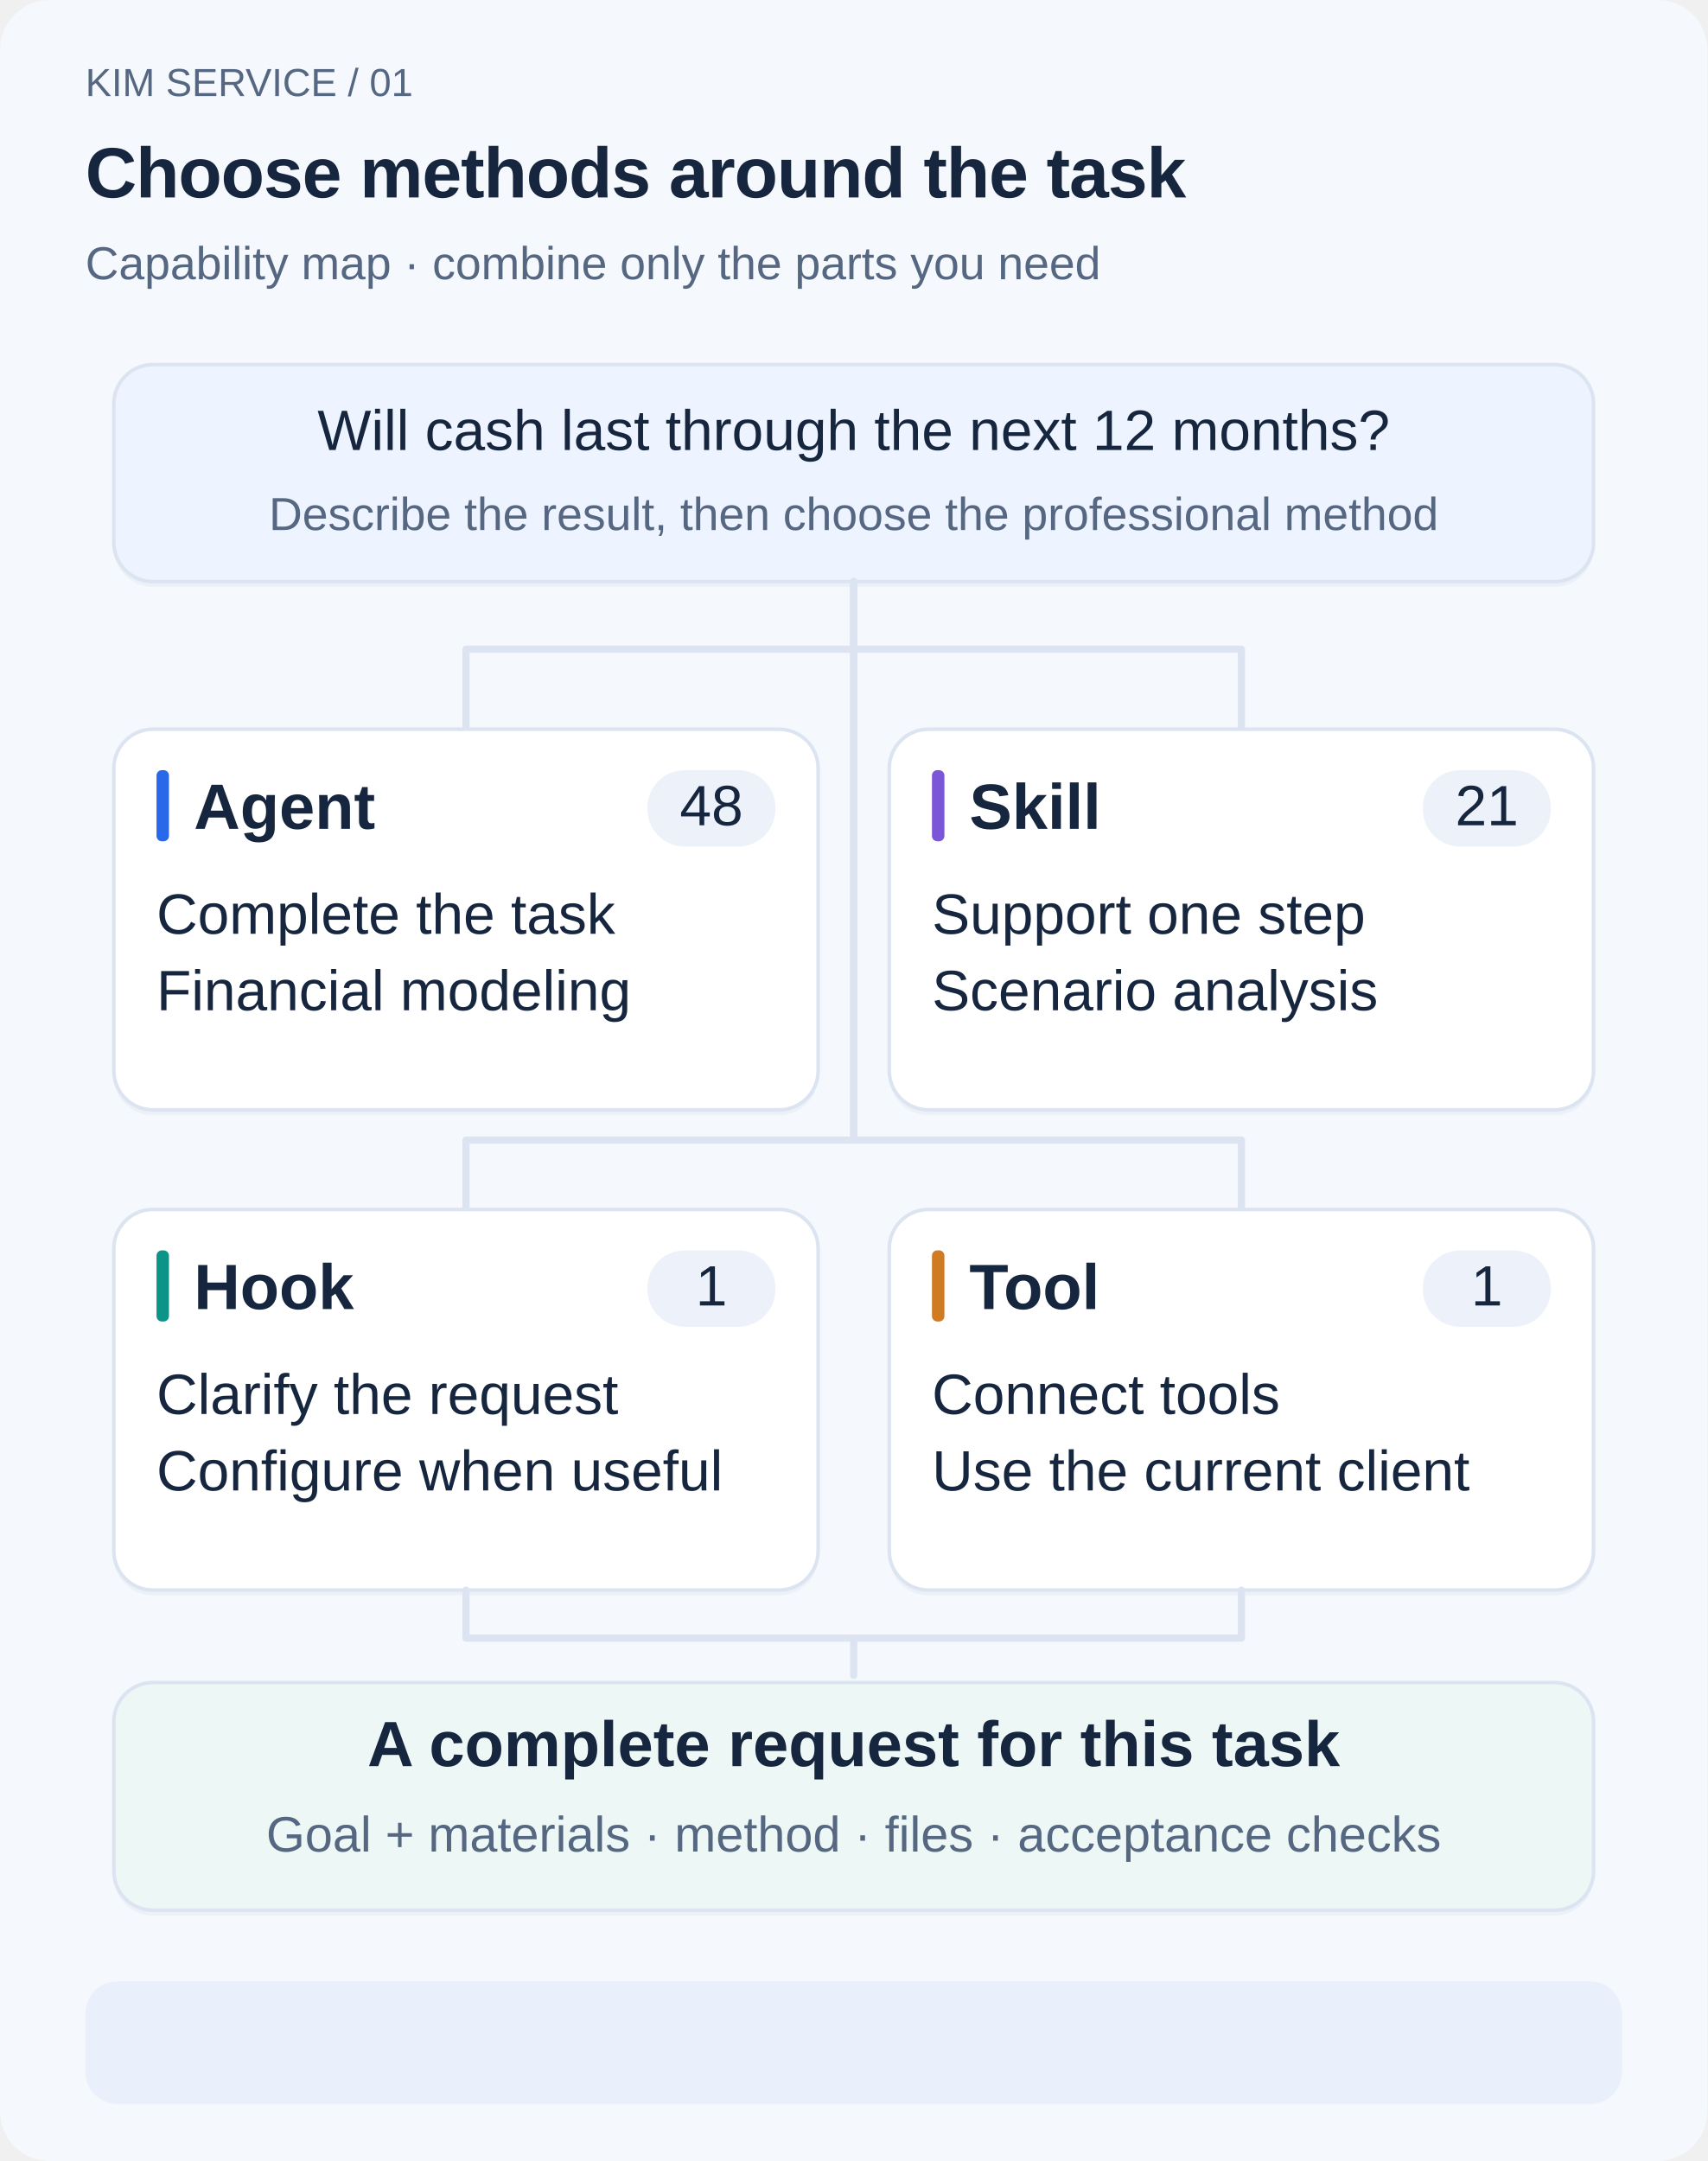
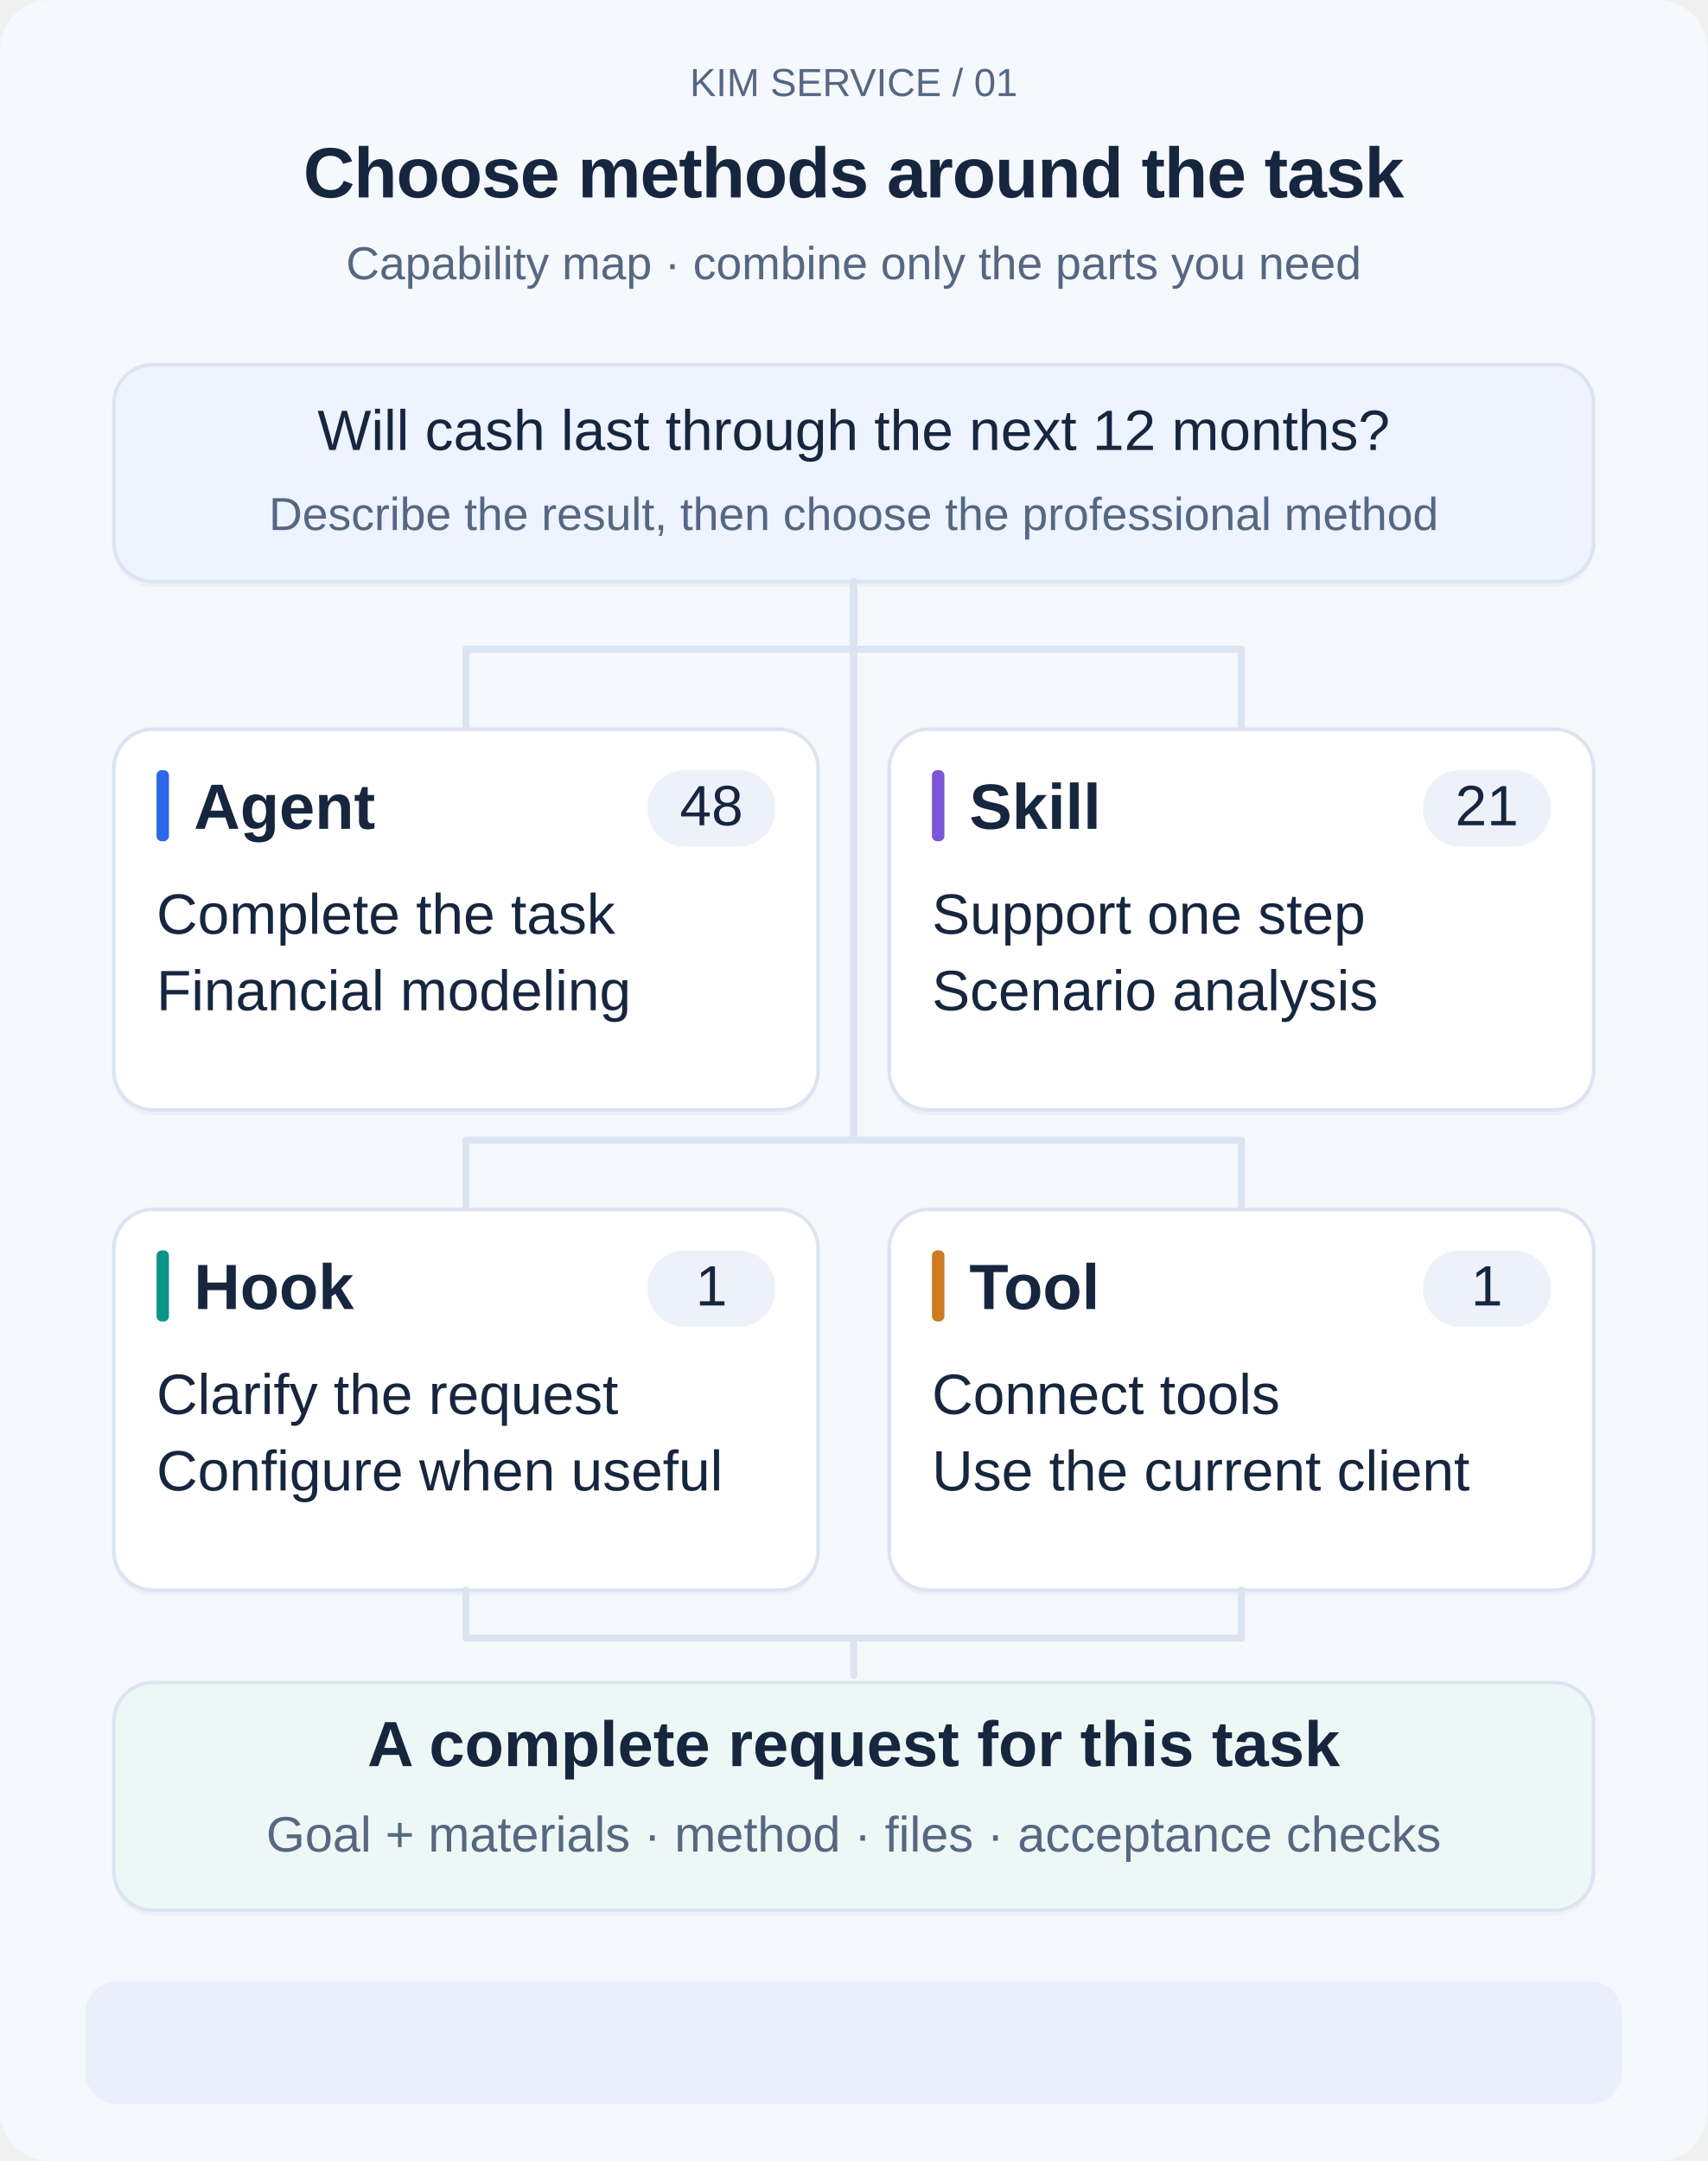
<svg xmlns="http://www.w3.org/2000/svg" width="960" height="1215" viewBox="0 0 960 1215" role="img" aria-labelledby="title desc" lang="en">
  <style>
    text{font-family:Arial,"Noto Sans CJK SC","Microsoft YaHei",sans-serif;fill:#17263f}
    .title{font-size:40px;font-weight:700;letter-spacing:-.5px}.sub{font-size:26px;fill:#566782}
    .label{font-size:36px;font-weight:700}.body{font-size:32px}.note{font-size:28px;fill:#566782}
    .tiny{font-size:22px;fill:#566782}.center{text-anchor:middle}
    .route{fill:none;stroke:#dbe4f0;stroke-width:4;stroke-linecap:round;stroke-linejoin:round}
    .focus{fill:none;stroke-width:4;opacity:0}.trail{fill:none;stroke-width:5;stroke-linecap:round;stroke-dasharray:16 11;opacity:0}
    .phase-copy,.moving-dot{opacity:0}.steady{opacity:0}.phase{animation-duration:20s;animation-iteration-count:infinite;animation-timing-function:linear;animation-fill-mode:both}
    .after{opacity:0;animation-duration:20s;animation-iteration-count:infinite}.before{animation-duration:20s;animation-iteration-count:infinite}.grow{transform-box:fill-box;transform-origin:left center;transform:scaleX(0);animation-duration:20s;animation-iteration-count:infinite}
    @keyframes done0{0%,4%{opacity:0}23%,97%{opacity:1}100%{opacity:0}}@keyframes pending0{0%,4%{opacity:1}23%,97%{opacity:0}100%{opacity:1}}@keyframes fill0{0%,2%{transform:scaleX(0)}23%,97%{transform:scaleX(1)}100%{transform:scaleX(0)}}.after.d0{animation-name:done0}.before.d0{animation-name:pending0}.grow.d0{animation-name:fill0}
@keyframes done1{0%,29%{opacity:0}48%,97%{opacity:1}100%{opacity:0}}@keyframes pending1{0%,29%{opacity:1}48%,97%{opacity:0}100%{opacity:1}}@keyframes fill1{0%,27%{transform:scaleX(0)}48%,97%{transform:scaleX(1)}100%{transform:scaleX(0)}}.after.d1{animation-name:done1}.before.d1{animation-name:pending1}.grow.d1{animation-name:fill1}
@keyframes done2{0%,54%{opacity:0}73%,97%{opacity:1}100%{opacity:0}}@keyframes pending2{0%,54%{opacity:1}73%,97%{opacity:0}100%{opacity:1}}@keyframes fill2{0%,52%{transform:scaleX(0)}73%,97%{transform:scaleX(1)}100%{transform:scaleX(0)}}.after.d2{animation-name:done2}.before.d2{animation-name:pending2}.grow.d2{animation-name:fill2}
@keyframes done3{0%,79%{opacity:0}94%,97%{opacity:1}100%{opacity:0}}@keyframes pending3{0%,79%{opacity:1}94%,97%{opacity:0}100%{opacity:1}}@keyframes fill3{0%,77%{transform:scaleX(0)}94%,97%{transform:scaleX(1)}100%{transform:scaleX(0)}}.after.d3{animation-name:done3}.before.d3{animation-name:pending3}.grow.d3{animation-name:fill3}
    @keyframes phase0{0%,0.000%{opacity:0}1.600%,23.400%{opacity:1}25.000%,100%{opacity:0}}.p0{animation-name:phase0}.trail.p0{animation-name:phase0,stream;animation-duration:20s,1.4s}
@keyframes phase1{0%,25.000%{opacity:0}26.600%,48.400%{opacity:1}50.000%,100%{opacity:0}}.p1{animation-name:phase1}.trail.p1{animation-name:phase1,stream;animation-duration:20s,1.4s}
@keyframes phase2{0%,50.000%{opacity:0}51.600%,73.400%{opacity:1}75.000%,100%{opacity:0}}.p2{animation-name:phase2}.trail.p2{animation-name:phase2,stream;animation-duration:20s,1.4s}
@keyframes phase3{0%,75.000%{opacity:0}76.600%,98.400%{opacity:1}100.000%,100%{opacity:0}}.p3{animation-name:phase3}.trail.p3{animation-name:phase3,stream;animation-duration:20s,1.4s}
    @keyframes stream{to{stroke-dashoffset:-54}}
    @keyframes field-wait{0%,69%{opacity:1}70%,98%{opacity:0}100%{opacity:1}}
    @keyframes field-ready{0%,71%{opacity:0}72%,97%{opacity:1}98%,100%{opacity:0}}
    .swap.before{animation-name:field-wait}.swap.after{animation-name:field-ready}
    @media(prefers-reduced-motion:reduce){.phase,.after,.before,.grow{animation:none}.focus{opacity:.28}.trail{display:none}.phase-copy{display:none}.steady,.after{opacity:1}.before,.moving-dot{display:none}.grow{transform:scaleX(1)}}
    @media print{.phase,.after,.before,.grow{animation:none}.focus{opacity:.28}.trail,.phase-copy,.before,.moving-dot{display:none}.steady,.after{opacity:1}.grow{transform:scaleX(1)}}
  </style>
  <rect width="960" height="1215" rx="28" fill="#f5f8fc" />
-   <text x="48" y="54" class="tiny">KIM SERVICE  /  01</text>
-   <text x="48" y="111" class="title">Choose methods around the task</text>
-   <text x="48" y="157" class="sub">Capability map · combine only the parts you need</text>
+   <text x="480" y="54" class="tiny center">KIM SERVICE  /  01</text>
+   <text x="480" y="111" class="title center">Choose methods around the task</text>
+   <text x="480" y="157" class="sub center">Capability map · combine only the parts you need</text>
  <rect x="64" y="208" width="832" height="122" rx="22" fill="#e8eef7" opacity=".7" />
  <rect x="64" y="205" width="832" height="122" rx="22" fill="#edf3ff" stroke="#dbe4f0" stroke-width="2" />
  <rect class="focus phase p0" x="64" y="205" width="832" height="122" rx="22" stroke="#2968e8" />
  <text x="480" y="253" class="body center">Will cash last through the next 12 months?</text>
  <text x="480" y="298" class="sub center">Describe the result, then choose the professional method</text>
  <path class="route" d="M480 327 V365 H262 V410" />
  <path class="trail phase p0" d="M480 327 V365 H262 V410" stroke="#2968e8" />
  <circle class="moving-dot phase p0" r="6" fill="#2968e8">
    <animateMotion path="M480 327 V365 H262 V410" dur="2.7s" repeatCount="indefinite" />
  </circle>
  <path class="route" d="M480 327 V365 H698 V410" />
  <path class="trail phase p1" d="M480 327 V365 H698 V410" stroke="#7c56d8" />
  <circle class="moving-dot phase p1" r="6" fill="#7c56d8">
    <animateMotion path="M480 327 V365 H698 V410" dur="2.7s" repeatCount="indefinite" />
  </circle>
  <path class="route" d="M480 327 V641 H262 V680" />
  <path class="trail phase p2" d="M480 327 V641 H262 V680" stroke="#0d9488" />
  <circle class="moving-dot phase p2" r="6" fill="#0d9488">
    <animateMotion path="M480 327 V641 H262 V680" dur="2.7s" repeatCount="indefinite" />
  </circle>
  <path class="route" d="M480 327 V641 H698 V680" />
  <path class="trail phase p2" d="M480 327 V641 H698 V680" stroke="#ce7b24" />
  <circle class="moving-dot phase p2" r="6" fill="#ce7b24">
    <animateMotion path="M480 327 V641 H698 V680" dur="2.7s" repeatCount="indefinite" />
  </circle>
  <rect x="64" y="413" width="396" height="214" rx="22" fill="#e8eef7" opacity=".7" />
  <rect x="64" y="410" width="396" height="214" rx="22" fill="#fff" stroke="#dbe4f0" stroke-width="2" />
  <rect class="focus phase p0" x="64" y="410" width="396" height="214" rx="22" stroke="#2968e8" />
  <rect x="88" y="433" width="7" height="40" rx="3" fill="#2968e8" />
  <text x="109" y="466" class="label">Agent</text>
  <rect x="364" y="433" width="72" height="43" rx="21" fill="#edf2fa" />
  <text x="400" y="464" class="body center">48</text>
  <text x="88" y="525" class="body">Complete the task</text>
  <text x="88" y="568" class="body">Financial modeling</text>
  <rect x="500" y="413" width="396" height="214" rx="22" fill="#e8eef7" opacity=".7" />
  <rect x="500" y="410" width="396" height="214" rx="22" fill="#fff" stroke="#dbe4f0" stroke-width="2" />
  <rect class="focus phase p1" x="500" y="410" width="396" height="214" rx="22" stroke="#7c56d8" />
  <rect x="524" y="433" width="7" height="40" rx="3" fill="#7c56d8" />
  <text x="545" y="466" class="label">Skill</text>
  <rect x="800" y="433" width="72" height="43" rx="21" fill="#edf2fa" />
  <text x="836" y="464" class="body center">21</text>
  <text x="524" y="525" class="body">Support one step</text>
  <text x="524" y="568" class="body">Scenario analysis</text>
  <rect x="64" y="683" width="396" height="214" rx="22" fill="#e8eef7" opacity=".7" />
  <rect x="64" y="680" width="396" height="214" rx="22" fill="#fff" stroke="#dbe4f0" stroke-width="2" />
  <rect class="focus phase p2" x="64" y="680" width="396" height="214" rx="22" stroke="#0d9488" />
  <rect x="88" y="703" width="7" height="40" rx="3" fill="#0d9488" />
  <text x="109" y="736" class="label">Hook</text>
  <rect x="364" y="703" width="72" height="43" rx="21" fill="#edf2fa" />
  <text x="400" y="734" class="body center">1</text>
  <text x="88" y="795" class="body">Clarify the request</text>
  <text x="88" y="838" class="body">Configure when useful</text>
  <rect x="500" y="683" width="396" height="214" rx="22" fill="#e8eef7" opacity=".7" />
  <rect x="500" y="680" width="396" height="214" rx="22" fill="#fff" stroke="#dbe4f0" stroke-width="2" />
  <rect class="focus phase p2" x="500" y="680" width="396" height="214" rx="22" stroke="#ce7b24" />
  <rect x="524" y="703" width="7" height="40" rx="3" fill="#ce7b24" />
  <text x="545" y="736" class="label">Tool</text>
  <rect x="800" y="703" width="72" height="43" rx="21" fill="#edf2fa" />
  <text x="836" y="734" class="body center">1</text>
  <text x="524" y="795" class="body">Connect tools</text>
  <text x="524" y="838" class="body">Use the current client</text>
  <path class="route" d="M262 894 V921 H480 V942" />
  <path class="trail phase p3" d="M262 894 V921 H480 V942" stroke="#0d9488" />
  <circle class="moving-dot phase p3" r="6" fill="#0d9488">
    <animateMotion path="M262 894 V921 H480 V942" dur="2.7s" repeatCount="indefinite" />
  </circle>
  <path class="route" d="M698 894 V921 H480" />
  <path class="trail phase p3" d="M698 894 V921 H480" stroke="#0d9488" />
  <circle class="moving-dot phase p3" r="6" fill="#0d9488">
    <animateMotion path="M698 894 V921 H480" dur="2.7s" repeatCount="indefinite" />
  </circle>
  <rect x="64" y="949" width="832" height="128" rx="22" fill="#e8eef7" opacity=".7" />
  <rect x="64" y="946" width="832" height="128" rx="22" fill="#edf8f6" stroke="#dbe4f0" stroke-width="2" />
  <rect class="focus phase p3" x="64" y="946" width="832" height="128" rx="22" stroke="#0d9488" />
  <text x="480" y="993" class="label center">A complete request for this task</text>
  <text x="480" y="1041" class="note center">Goal + materials · method · files · acceptance checks</text>
  <rect x="48" y="1114" width="864" height="69" rx="18" fill="#eaf0fb" />
  <text x="480" y="1158" class="note center steady">Select only the methods and materials this task needs</text>
  <text x="480" y="1158" class="note center phase-copy phase p0">Search by goal; inspect the inputs the role needs</text>
  <text x="480" y="1158" class="note center phase-copy phase p1">Read an example and choose relevant Skills</text>
  <text x="480" y="1158" class="note center phase-copy phase p2">Configure Hooks and tools when useful</text>
  <text x="480" y="1158" class="note center phase-copy phase p3">Combine the goal, materials, and method</text>
</svg>
